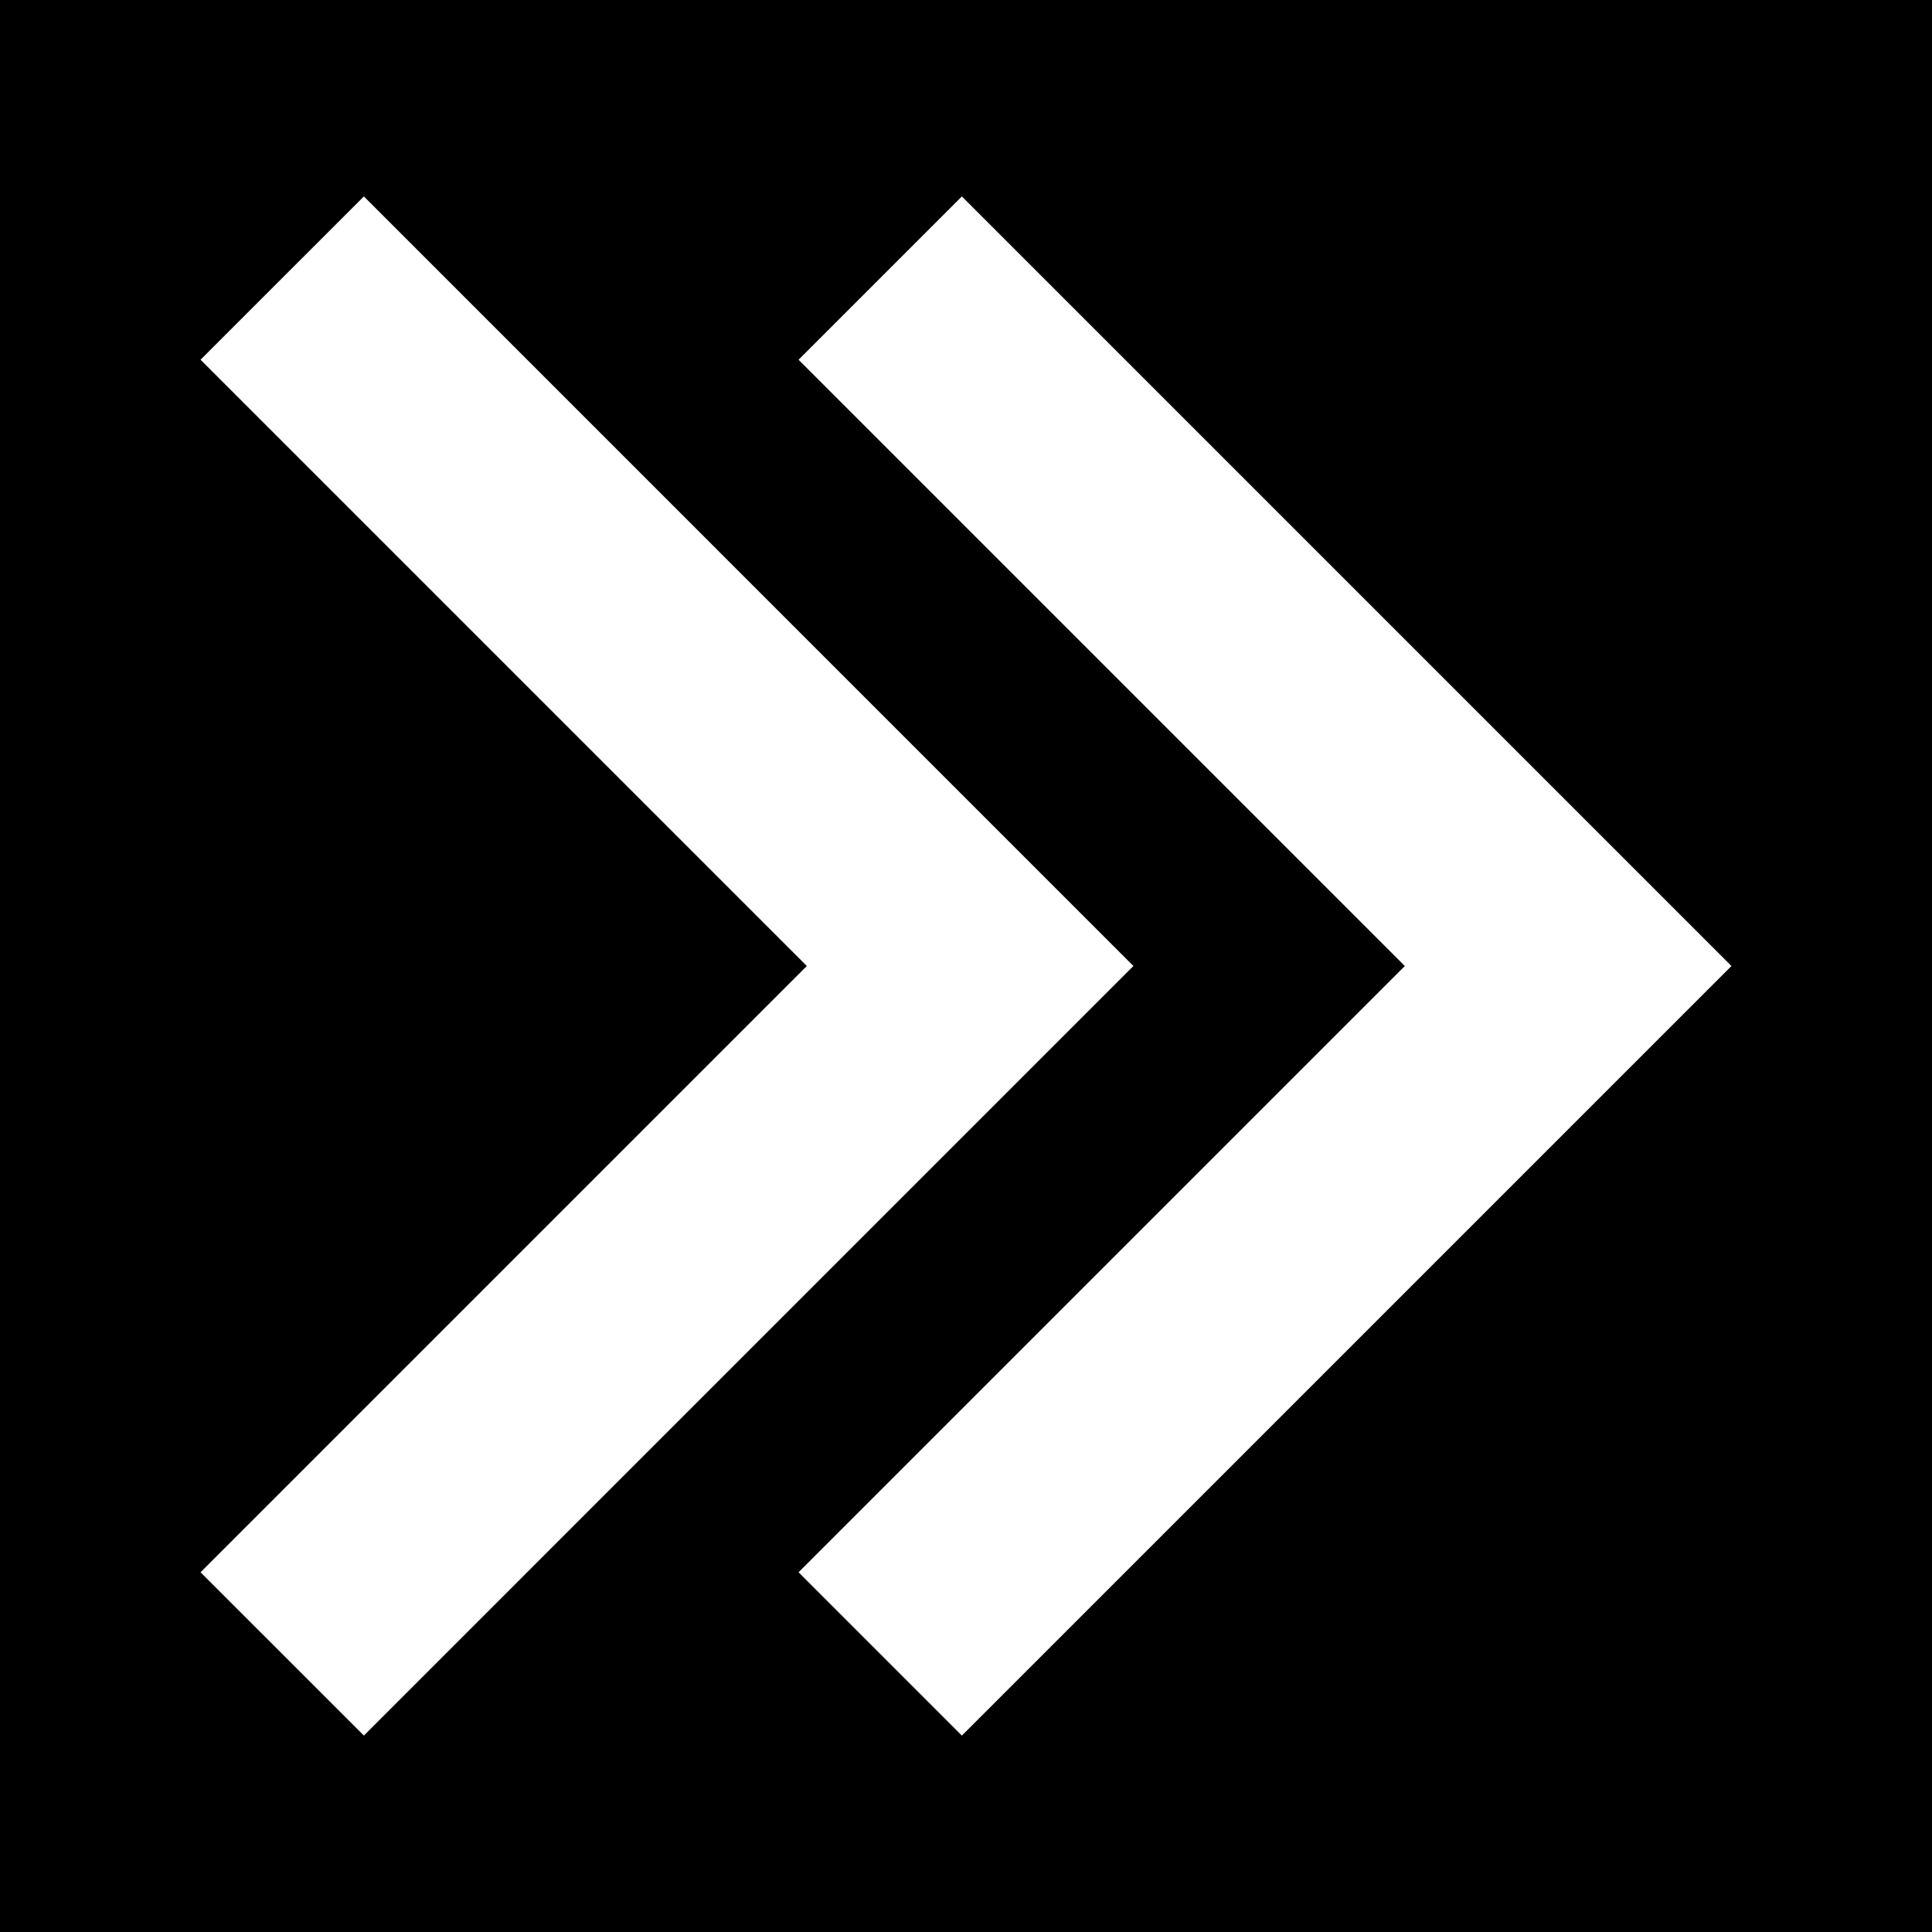
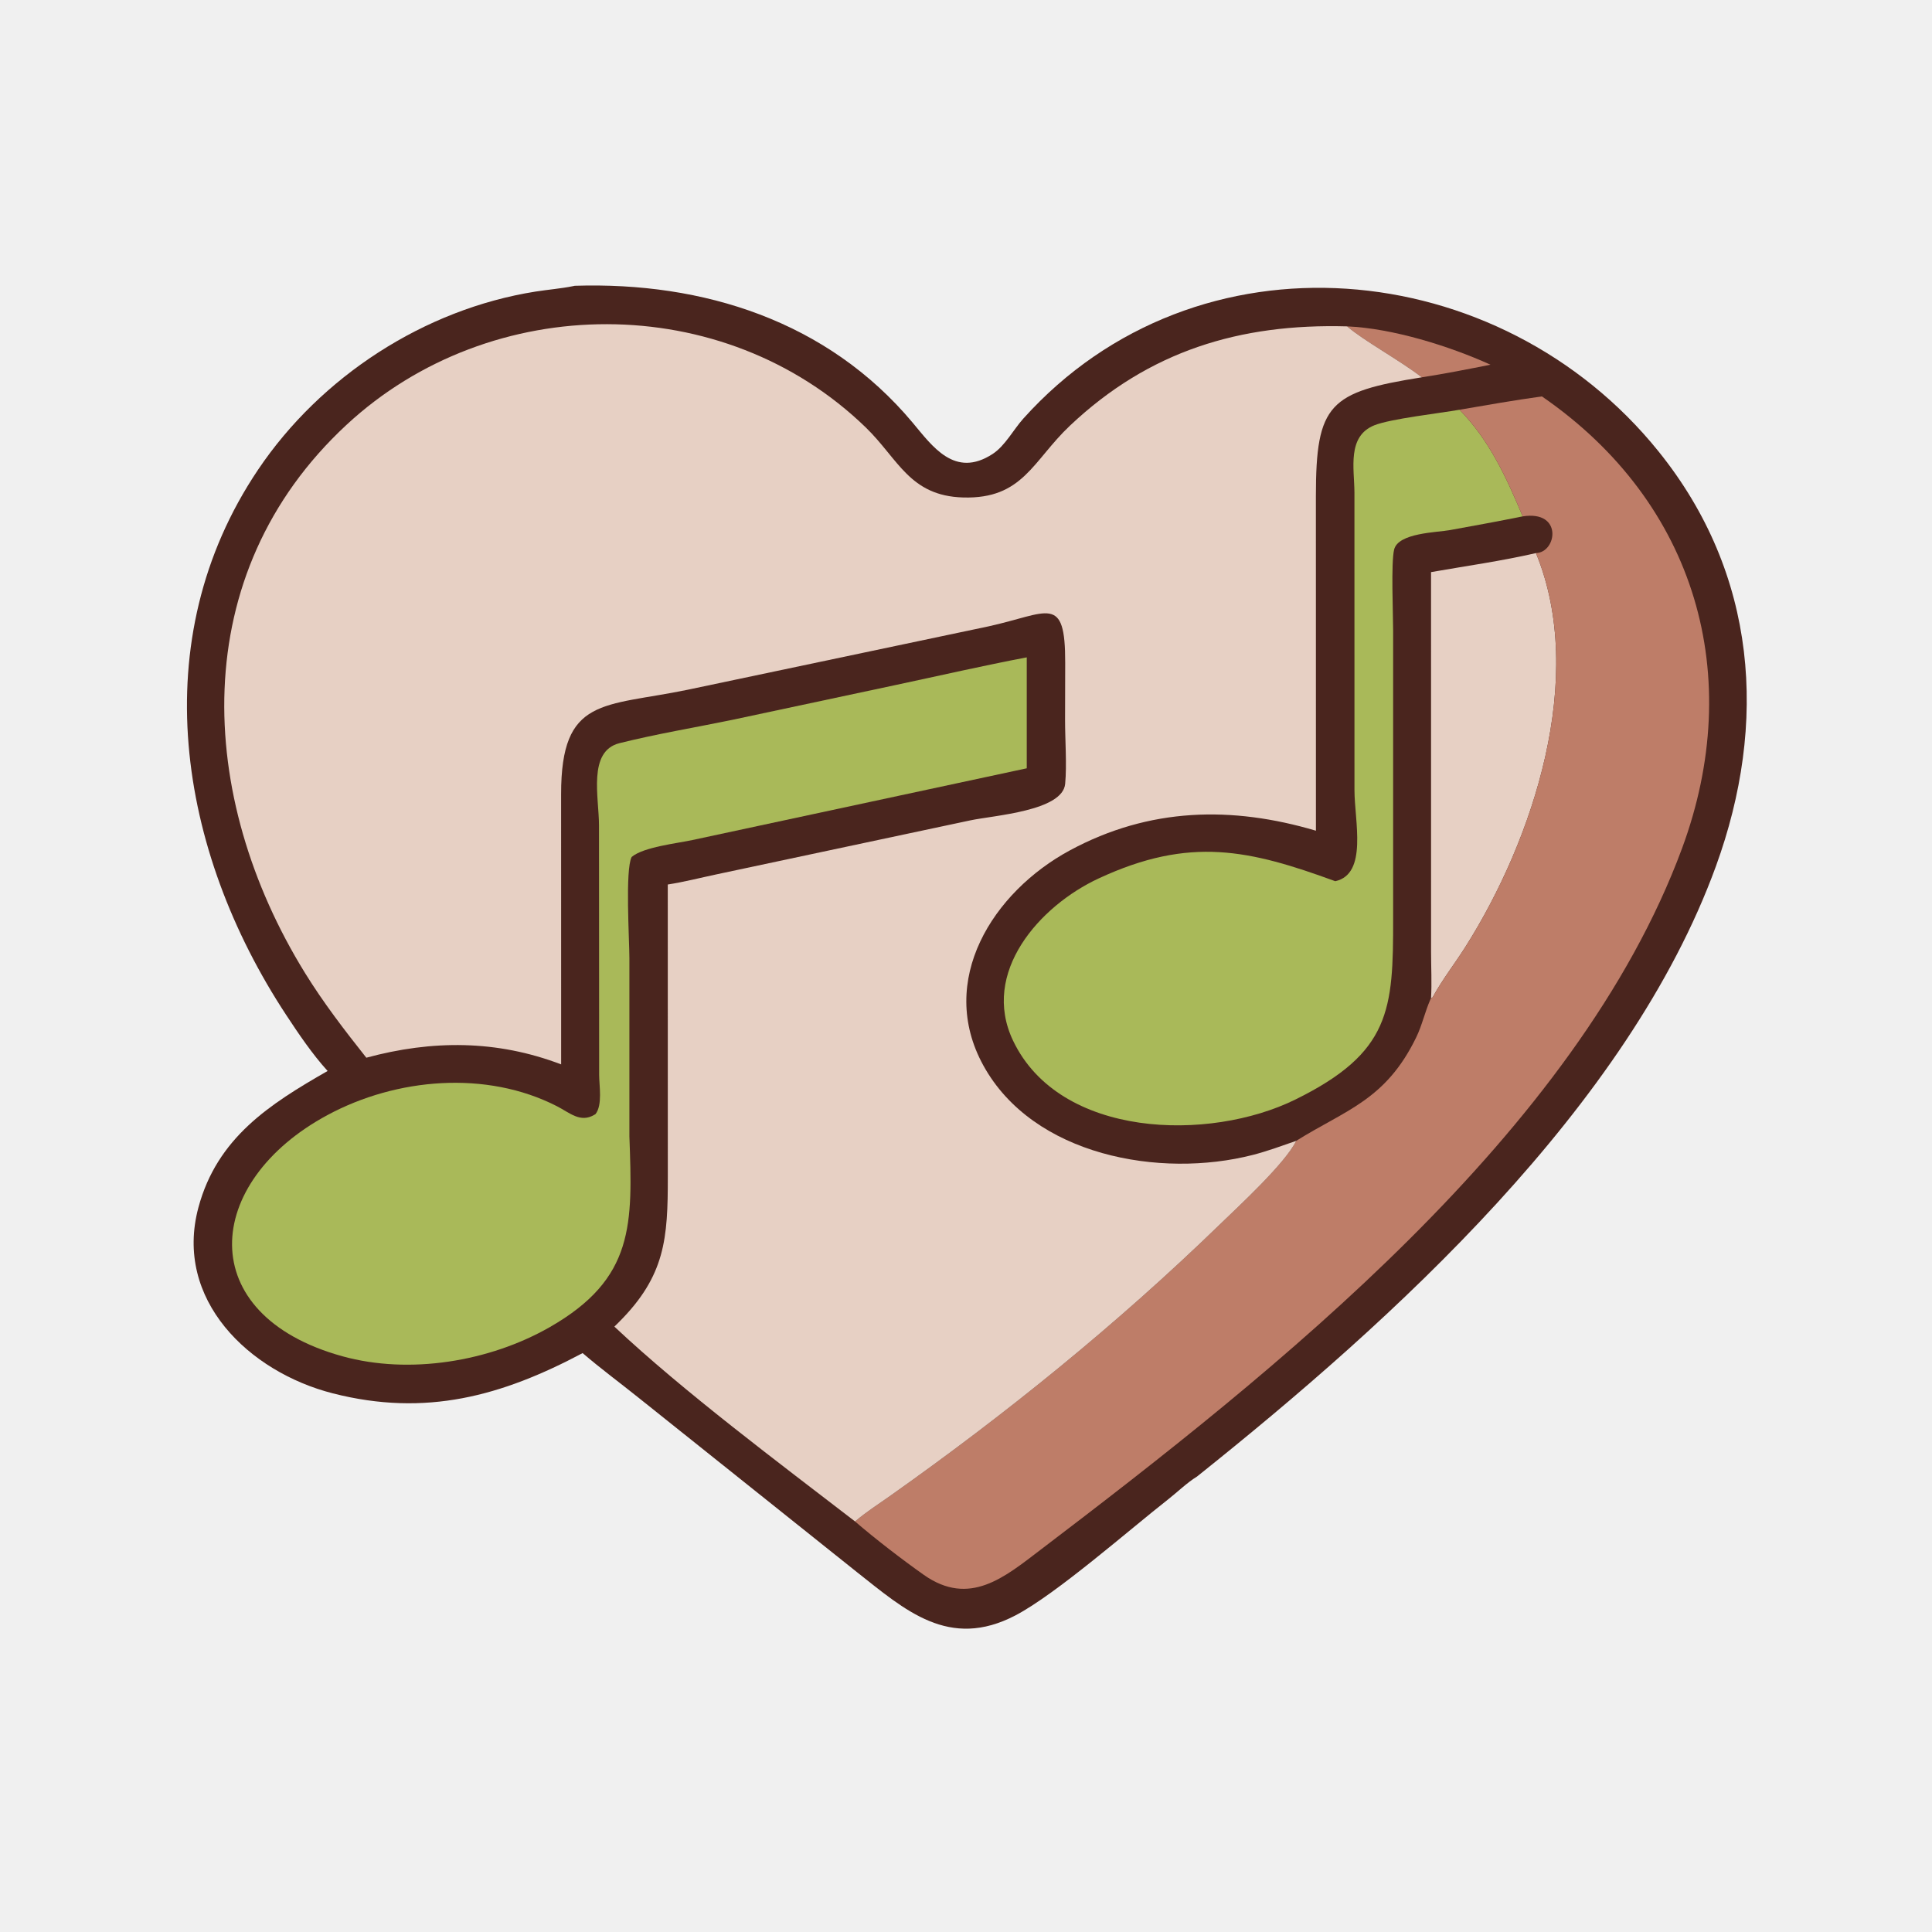
- <svg xmlns="http://www.w3.org/2000/svg" width="1200pt" height="1200pt" version="1.1" viewBox="0 0 1200 1200">
-   <rect x="0" y="0" width="1200" height="1200" />
-   <g transform="matrix(1,0,0,1,-86.0315,-86.5)">
-     <g transform="matrix(0.846767,0,0,0.846767,177.975,178.44)">
-       <path d="M158.32,35.5L38.52,155.29L483.23,600L38.52,1044.71L158.32,1164.5L722.81,600L158.32,35.5Z" style="fill:white;fill-rule:nonzero;" />
-     </g>
-     <g transform="matrix(0.846767,0,0,0.846767,177.975,178.44)">
-       <path d="M596.97,35.5L477.18,155.29L921.89,600L477.18,1044.71L596.97,1164.5L1161.47,600L596.97,35.5Z" style="fill:white;fill-rule:nonzero;" />
-     </g>
-   </g>
+ <svg xmlns="http://www.w3.org/2000/svg" width="1024" height="1024">
+   <path fill="#4A251E" transform="scale(2 2)" d="M152.338 75.734C186.33 74.648 219.244 85.03 241.805 111.944C247.094 118.253 252.997 126.843 263.049 120.311C266.351 118.166 268.568 113.851 271.193 110.929C317.199 59.725 397.501 67.471 439.518 119.615C465.762 152.183 468.533 191.66 454.737 229.562C431.532 293.31 369.263 349.764 317.207 391.308C314.581 392.917 311.947 395.487 309.487 397.412C299.445 405.273 279.888 422.463 269.109 428.095C251.503 437.295 239.86 426.697 227.142 416.667L169.297 370.469C164.362 366.503 159.19 362.704 154.398 358.582C132.972 369.956 112.879 375.546 88.227 369.26C65.997 363.591 46.014 344.43 52.584 319.99C57.556 301.492 71.486 292.593 86.823 283.82C82.773 279.37 79.123 273.965 75.812 268.932C47.162 225.376 38.041 169.599 68.377 124.5C84.994 99.797 112.421 81.945 141.912 77.272C145.215 76.749 148.618 76.488 151.889 75.827L152.338 75.734Z" />
+   <path fill="#BE7D68" transform="scale(2 2)" d="M356.998 86.493C368.991 87.003 384.045 91.68 394.991 96.649C388.951 97.85 382.877 99.052 376.791 99.992C370.964 95.478 361.49 90.351 356.998 86.493Z" />
+   <path fill="#E7D0C4" transform="scale(2 2)" d="M407.043 146.571C420.599 179.497 406.326 222.521 388.35 250.934C385.527 255.396 382.164 259.682 379.657 264.318L379.241 264.494C379.473 260.477 379.248 256.347 379.247 252.316L379.241 151.618C388.485 149.991 397.898 148.685 407.043 146.571Z" />
+   <path fill="#A9B959" transform="scale(2 2)" d="M353.862 233.529C362.533 231.617 358.948 217.553 358.949 209.395L358.94 130.474C358.902 124.17 356.942 115.613 364.22 112.703C368.536 110.977 381.469 109.526 386.796 108.584C394.73 116.696 399.203 126.54 403.526 136.845C397.124 138.143 390.668 139.311 384.24 140.481C380.731 141.119 370.544 141.203 369.458 145.639C368.604 149.125 369.196 162.687 369.195 167.201L369.194 243.428C369.229 267.63 368.56 278.939 343.288 291.387C320.43 302.646 280.856 301.668 268.49 275.822C259.831 257.723 275.473 240.086 291.146 232.798C315.436 221.503 331.229 225.266 353.862 233.529Z" />
+   <path fill="#A9B959" transform="scale(2 2)" d="M157.823 295.243C159.716 292.782 158.782 287.768 158.78 284.824L158.741 218.76C158.74 211.311 155.699 199.06 164.178 196.945C173.963 194.503 184.044 192.828 193.928 190.795L237.583 181.489C249.065 179.048 260.575 176.393 272.101 174.207L272.101 203.607L183.483 222.622C179.534 223.485 170.507 224.453 167.396 227.109C165.635 230.454 166.795 249.16 166.796 253.872L166.796 301.14C167.631 324.356 168.254 338.831 145.625 351.744C129.649 360.861 108.501 364.338 90.739 359.426C51.024 348.444 53.769 313.232 86.861 295.461C105.057 285.689 128.856 283.557 147.61 293.167C151.003 294.905 153.808 297.655 157.537 295.417L157.823 295.243Z" />
+   <path fill="#BE7D68" transform="scale(2 2)" d="M386.796 108.584C394.064 107.34 401.319 106.062 408.624 105.053C449.685 133.35 462.601 179.292 445.744 224.868C417.853 300.277 337.729 363.568 275.737 410.725C266.279 417.92 256.957 425.91 244.811 417.35C239.198 413.394 231.778 407.692 226.6 403.203C229.445 400.751 232.724 398.667 235.792 396.499C266.681 374.67 296.068 350.878 323.243 324.521C328.098 319.812 340.667 308.258 343.507 302.336C356.645 294.11 367.204 291.592 375.314 274.906C376.9 271.642 377.621 268.116 379.08 264.847L379.241 264.494L379.657 264.318C382.164 259.682 385.527 255.396 388.35 250.934C406.326 222.521 420.599 179.497 407.043 146.571C412.59 146.421 414.241 135.163 403.526 136.845C399.203 126.54 394.73 116.696 386.796 108.584Z" />
+   <path fill="#E7D0C4" transform="scale(2 2)" d="M97.079 280.304C91.316 273.033 85.728 265.77 80.841 257.864C51.99 211.181 49.165 152.163 91.832 112.583C130.124 77.062 191.792 76.751 229.439 113.279C238.063 121.646 241.061 131.435 255.243 131.837C271.094 132.287 273.657 122.146 283.553 112.802C304.54 92.986 328.553 85.707 356.998 86.493C361.49 90.351 370.964 95.478 376.791 99.992C352.32 103.885 348.727 106.977 348.724 131.463L348.735 220.146C326.442 213.544 304.618 213.986 283.553 225.346C263.088 236.383 248.242 259.845 260.581 282.326C273.753 306.323 307.485 312.363 332.002 306.067C335.893 305.067 339.711 303.648 343.507 302.336C340.667 308.258 328.098 319.812 323.243 324.521C296.068 350.878 266.681 374.67 235.792 396.499C232.724 398.667 229.445 400.751 226.6 403.203C206.717 387.879 181.083 368.753 162.816 351.566L163.953 350.443C176.343 338.087 176.992 328.181 176.978 311.807L176.967 234.402C181.274 233.737 185.603 232.62 189.871 231.717L257.147 217.405C263.319 216.091 281.605 214.935 282.28 207.727C282.756 202.651 282.24 195.954 282.253 190.694L282.289 175.713C282.335 157.226 277.823 162.524 261.9 166.008L182.233 182.793C159.913 187.4 148.683 184.556 148.699 210.486L148.71 282.073C131.65 275.567 114.527 275.579 97.079 280.304Z" />
</svg>
